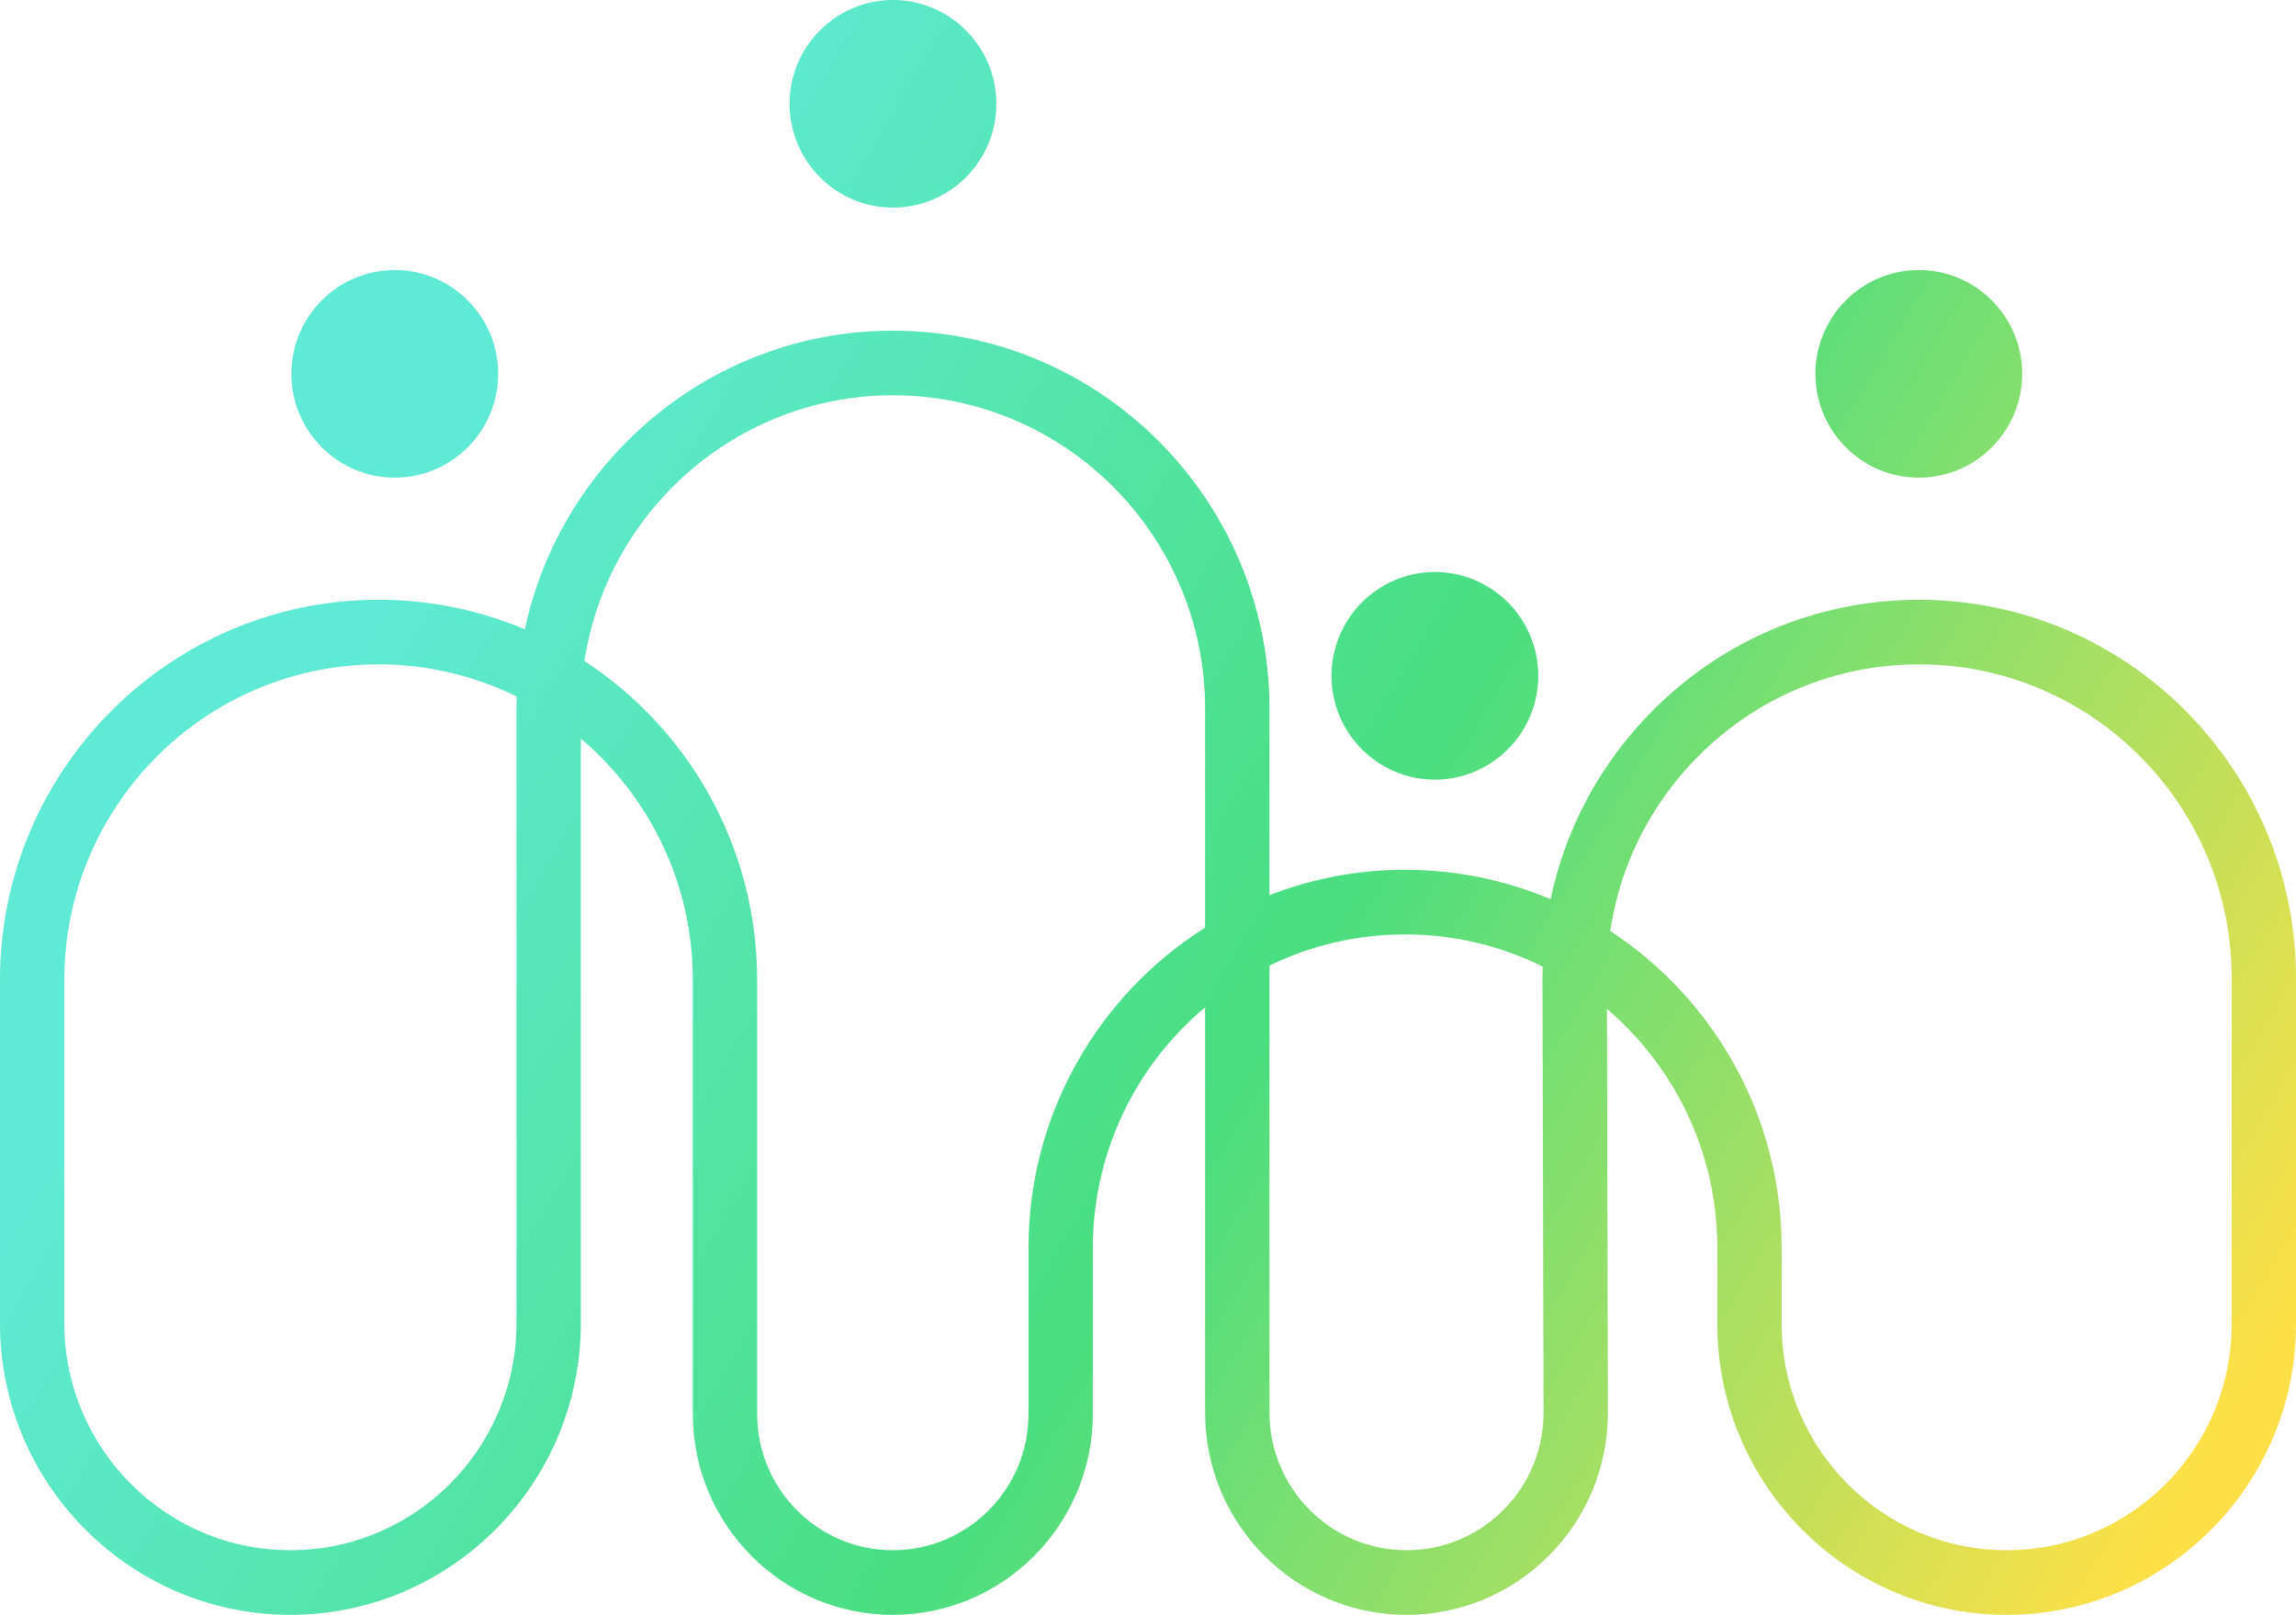
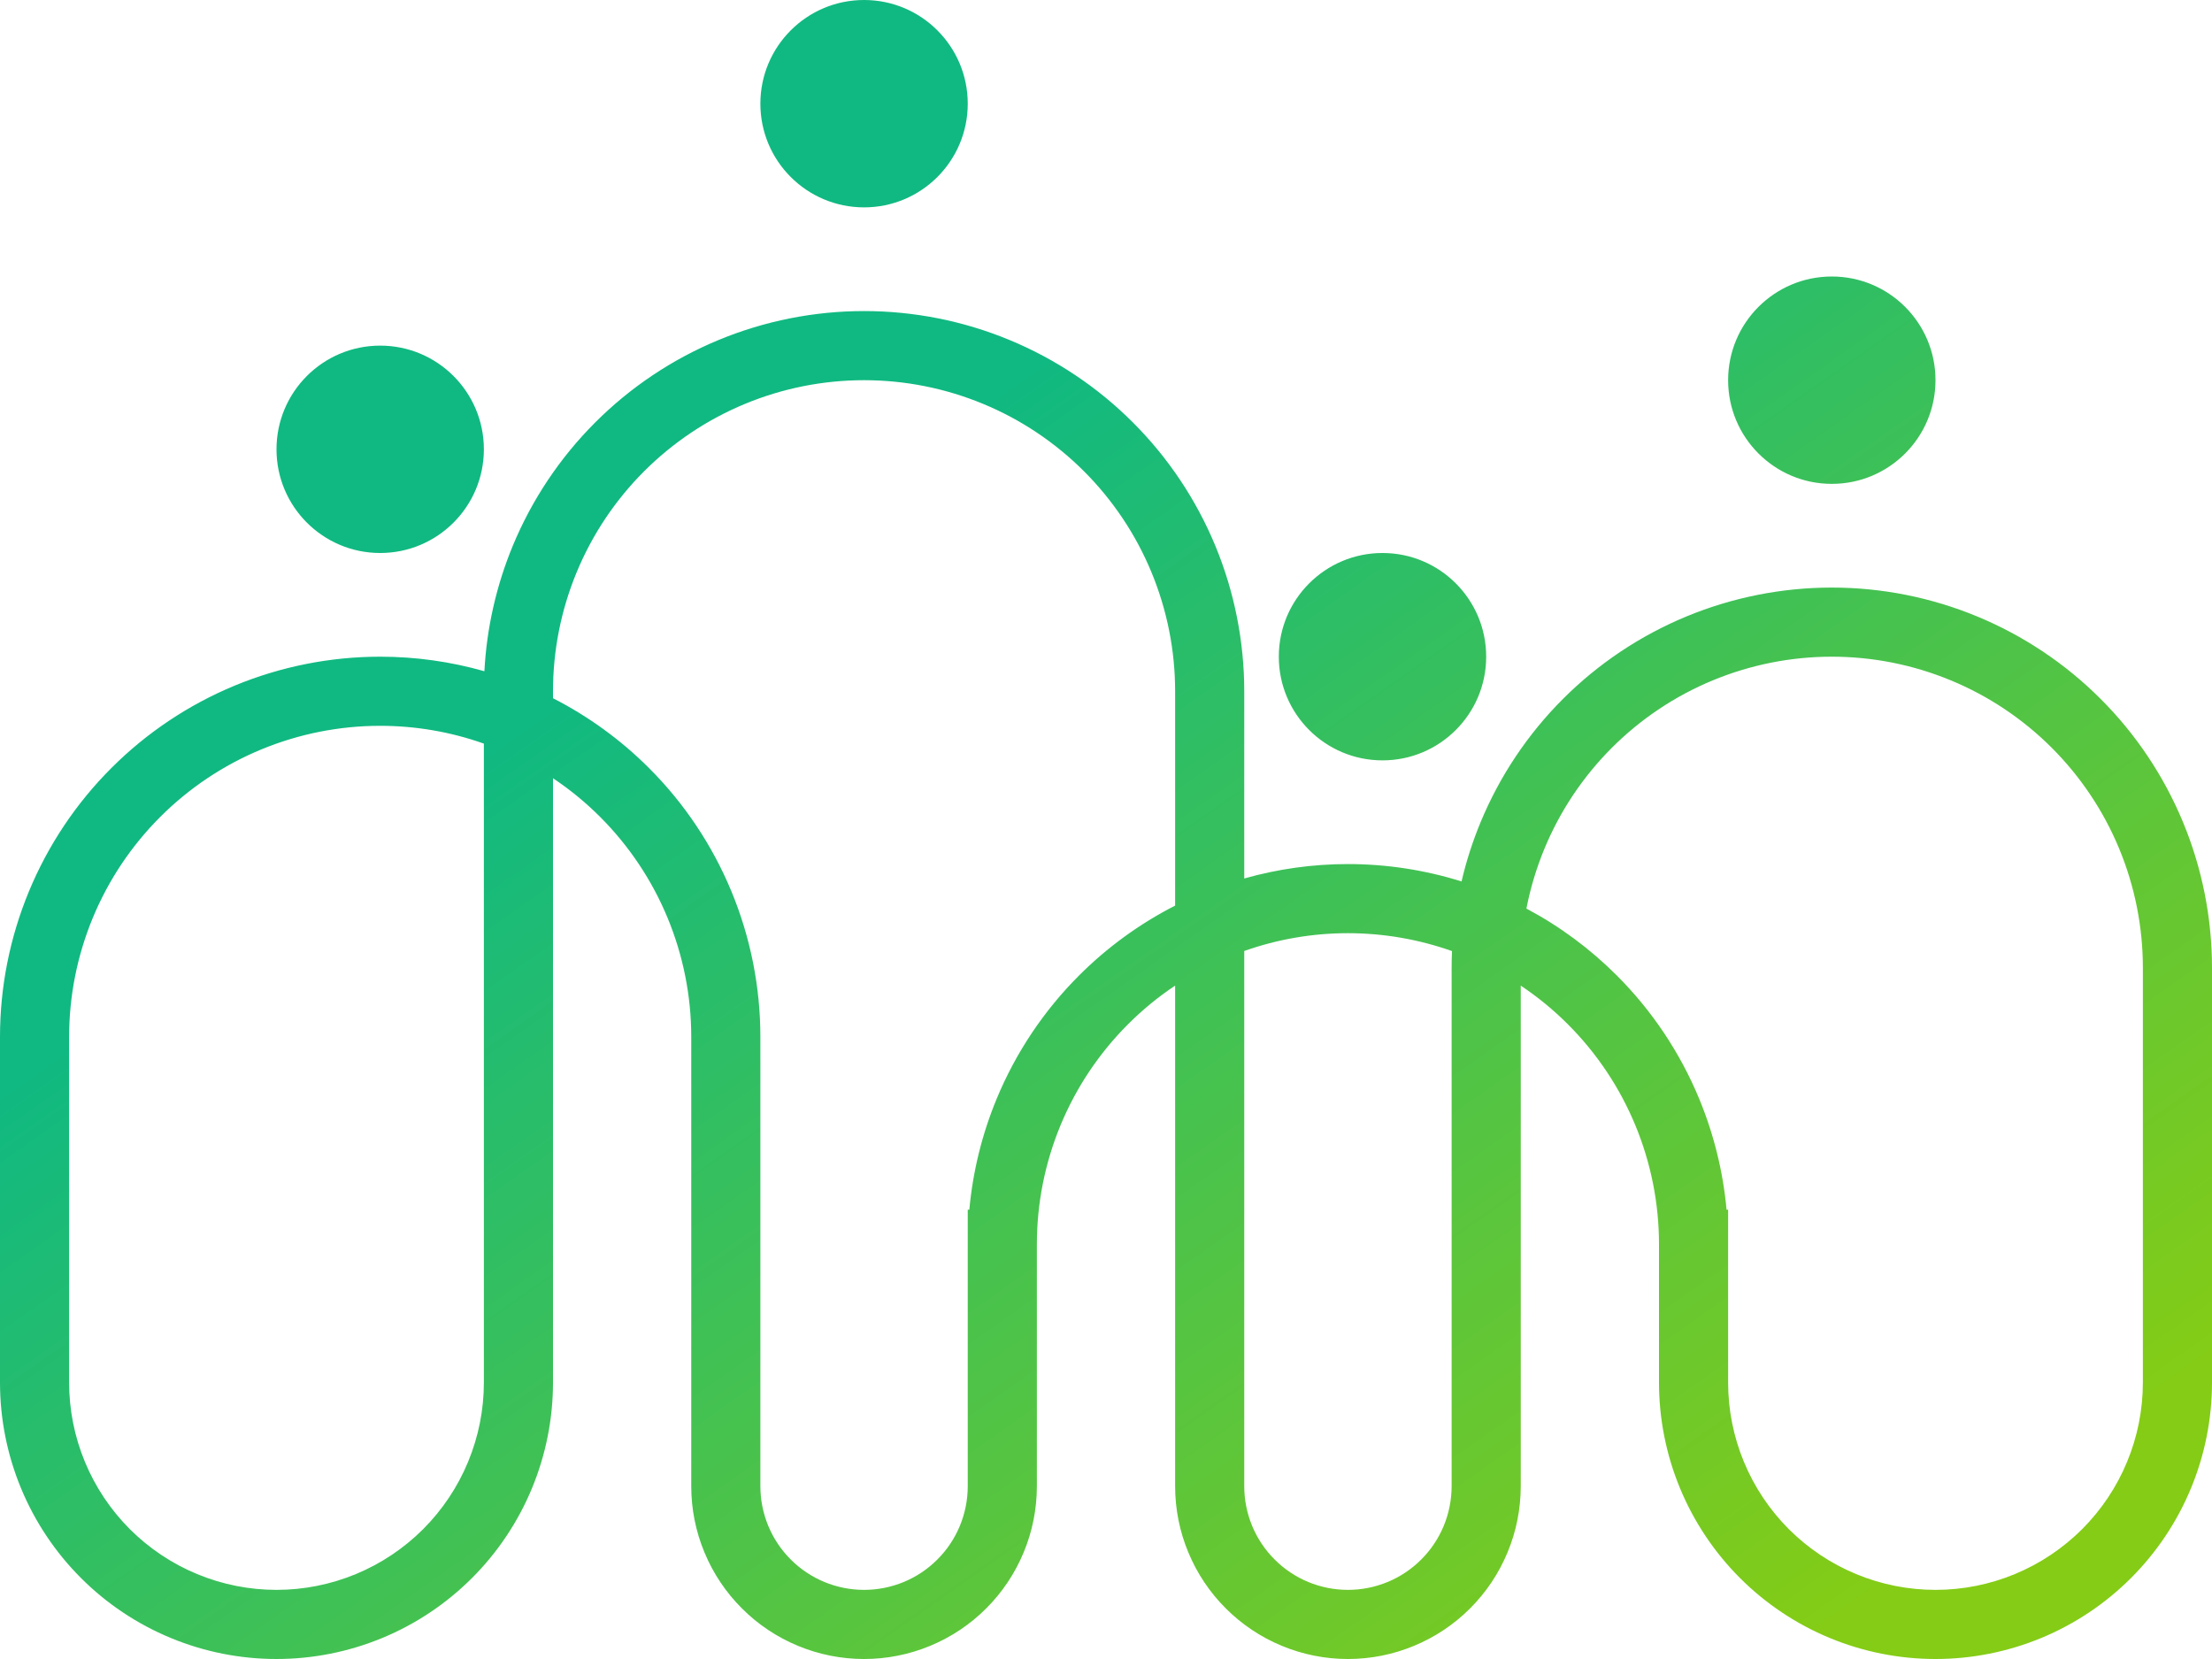
- <svg xmlns="http://www.w3.org/2000/svg" width="64" height="45" viewBox="0 0 64 45" fill="none">
-   <path d="M24.891 5.786C26.48 5.786 27.773 4.488 27.773 2.893C27.773 1.298 26.48 1.94308e-07 24.891 1.94308e-07C23.302 1.94308e-07 22.009 1.298 22.009 2.893C22.009 4.488 23.302 5.786 24.891 5.786ZM62.207 27.256C62.207 22.436 58.3 18.514 53.499 18.514C51.163 18.514 48.975 19.426 47.331 21.081C46.002 22.418 45.157 24.111 44.885 25.944C47.759 27.826 49.663 31.082 49.663 34.776V36.904C49.663 40.375 52.476 43.2 55.935 43.2C59.393 43.2 62.207 40.375 62.207 36.904V27.256ZM43.026 39.355L42.996 27.277C42.996 27.162 42.998 27.048 43.001 26.934C41.843 26.361 40.542 26.039 39.166 26.039C37.812 26.039 36.529 26.351 35.386 26.907V39.365C35.386 41.48 37.099 43.2 39.206 43.2C40.228 43.2 41.188 42.8 41.91 42.074C42.632 41.347 43.029 40.382 43.026 39.355ZM33.592 19.749C33.592 14.934 29.689 11.015 24.892 11.015C20.544 11.015 16.93 14.233 16.291 18.421C19.187 20.311 21.105 23.588 21.105 27.307V39.404C21.105 41.497 22.802 43.2 24.887 43.2C26.973 43.2 28.669 41.497 28.669 39.404V34.776C28.669 31.02 30.637 27.716 33.592 25.85V19.749ZM14.402 19.41C13.24 18.837 11.933 18.514 10.553 18.514C5.723 18.514 1.793 22.459 1.793 27.307V36.874C1.793 40.362 4.62 43.2 8.095 43.2C11.57 43.2 14.397 40.362 14.397 36.874V19.749C14.397 19.636 14.399 19.523 14.402 19.41V19.41ZM64 27.256V36.904C64 41.368 60.382 45 55.935 45C51.488 45 47.87 41.368 47.87 36.904V34.776C47.87 32.109 46.673 29.718 44.792 28.114L44.82 39.351C44.823 40.859 44.241 42.277 43.18 43.345C42.119 44.412 40.707 45 39.206 45C36.111 45 33.592 42.472 33.592 39.365V28.07C31.68 29.674 30.462 32.085 30.462 34.776V39.404C30.462 42.489 27.961 45 24.887 45C21.813 45 19.312 42.489 19.312 39.404V27.307C19.312 24.612 18.098 22.197 16.19 20.582V36.874C16.19 41.355 12.559 45 8.095 45C3.632 45 0 41.355 0 36.874V27.307C0 21.466 4.734 16.714 10.553 16.714C11.997 16.714 13.375 17.007 14.63 17.537C15.645 12.787 19.86 9.215 24.891 9.215C30.678 9.215 35.386 13.941 35.386 19.749V24.946C36.559 24.489 37.834 24.239 39.165 24.239C40.603 24.239 41.974 24.53 43.222 25.058C43.636 23.085 44.609 21.271 46.061 19.809C48.045 17.814 50.684 16.714 53.492 16.714C59.289 16.714 64 21.443 64 27.256V27.256ZM11.004 13.311C12.593 13.311 13.886 12.013 13.886 10.418C13.886 8.823 12.593 7.525 11.004 7.525C9.415 7.525 8.122 8.823 8.122 10.418C8.122 12.013 9.415 13.311 11.004 13.311V13.311ZM53.486 13.311C55.075 13.311 56.368 12.013 56.368 10.418C56.368 8.823 55.075 7.525 53.486 7.525C51.897 7.525 50.604 8.823 50.604 10.418C50.604 12.013 51.897 13.311 53.486 13.311V13.311ZM37.115 18.833C37.115 17.238 38.407 15.94 39.997 15.94C41.586 15.94 42.879 17.238 42.879 18.833C42.879 20.428 41.586 21.726 39.997 21.726C38.407 21.726 37.115 20.428 37.115 18.833Z" fill="url(#paint0_linear_507_3937)" />
+ <svg xmlns="http://www.w3.org/2000/svg" width="64" height="48" viewBox="0 0 64 48" fill="none">
+   <path fill-rule="evenodd" clip-rule="evenodd" d="M28 3C28 4.657 26.657 6 25 6C23.343 6 22 4.657 22 3C22 1.343 23.343 0 25 0C26.657 0 28 1.343 28 3ZM18.778 22.222C17.962 21.406 17.024 20.725 16 20.202L16 20C16 18.818 16.233 17.648 16.685 16.556C17.137 15.464 17.8 14.472 18.636 13.636C19.472 12.8 20.464 12.137 21.556 11.685C22.648 11.233 23.818 11 25 11C26.182 11 27.352 11.233 28.444 11.685C29.536 12.137 30.528 12.8 31.364 13.636C32.2 14.472 32.863 15.464 33.315 16.556C33.767 17.648 34 18.818 34 20V26.202C32.975 26.725 32.038 27.406 31.222 28.222C30.2 29.243 29.39 30.456 28.837 31.791C28.413 32.816 28.146 33.898 28.046 35H28V36V43C28 43.394 27.922 43.784 27.772 44.148C27.621 44.512 27.4 44.843 27.121 45.121C26.843 45.4 26.512 45.621 26.148 45.772C25.784 45.922 25.394 46 25 46C24.606 46 24.216 45.922 23.852 45.772C23.488 45.621 23.157 45.4 22.879 45.121C22.6 44.843 22.379 44.512 22.228 44.148C22.078 43.784 22 43.394 22 43L22 30C22 28.555 21.715 27.125 21.163 25.791C20.61 24.456 19.8 23.243 18.778 22.222ZM36 25.417V20C36 18.555 35.715 17.125 35.163 15.79C34.61 14.456 33.8 13.243 32.778 12.222C31.757 11.2 30.544 10.39 29.209 9.837C27.875 9.285 26.445 9 25 9C23.555 9 22.125 9.285 20.791 9.837C19.456 10.39 18.243 11.2 17.222 12.222C16.2 13.243 15.39 14.456 14.837 15.79C14.358 16.947 14.081 18.174 14.015 19.421C13.037 19.142 12.022 19 11 19C9.555 19 8.125 19.285 6.79 19.837C5.456 20.39 4.243 21.2 3.222 22.222C2.2 23.243 1.39 24.456 0.837 25.791C0.285 27.125 0 28.555 0 30V40C0 41.051 0.207 42.091 0.609 43.062C1.011 44.032 1.6 44.914 2.343 45.657C3.086 46.4 3.968 46.989 4.939 47.391C5.909 47.793 6.949 48 8 48C9.051 48 10.091 47.793 11.062 47.391C12.032 46.989 12.914 46.4 13.657 45.657C14.4 44.914 14.989 44.032 15.391 43.062C15.793 42.091 16 41.051 16 40V22.517C16.489 22.843 16.946 23.218 17.364 23.636C18.2 24.472 18.863 25.464 19.315 26.556C19.767 27.648 20 28.818 20 30L20 43C20 43.657 20.129 44.307 20.381 44.913C20.632 45.52 21 46.071 21.465 46.535C21.929 47 22.48 47.368 23.087 47.619C23.693 47.871 24.343 48 25 48C25.657 48 26.307 47.871 26.913 47.619C27.52 47.368 28.071 47 28.535 46.535C29 46.071 29.368 45.52 29.619 44.913C29.871 44.307 30 43.657 30 43V36C30 34.818 30.233 33.648 30.685 32.556C31.137 31.464 31.8 30.472 32.636 29.636C33.054 29.218 33.511 28.843 34 28.517V43C34 43.657 34.129 44.307 34.381 44.913C34.632 45.52 35 46.071 35.465 46.535C35.929 47 36.48 47.368 37.087 47.619C37.693 47.871 38.343 48 39 48C39.657 48 40.307 47.871 40.913 47.619C41.52 47.368 42.071 47 42.535 46.535C43 46.071 43.368 45.52 43.619 44.913C43.871 44.307 44 43.657 44 43V28.517C44.489 28.843 44.946 29.218 45.364 29.636C46.2 30.472 46.863 31.464 47.315 32.556C47.767 33.648 48 34.818 48 36V40C48 41.051 48.207 42.091 48.609 43.062C49.011 44.032 49.6 44.914 50.343 45.657C51.086 46.4 51.968 46.989 52.938 47.391C53.909 47.793 54.949 48 56 48C57.051 48 58.091 47.793 59.062 47.391C60.032 46.989 60.914 46.4 61.657 45.657C62.4 44.914 62.989 44.032 63.391 43.062C63.793 42.091 64 41.051 64 40V28C64 26.555 63.715 25.125 63.163 23.791C62.61 22.456 61.8 21.243 60.778 20.222C59.757 19.2 58.544 18.39 57.209 17.837C55.875 17.285 54.444 17 53 17C51.556 17 50.125 17.285 48.791 17.837C47.456 18.39 46.243 19.2 45.222 20.222C44.2 21.243 43.39 22.456 42.837 23.791C42.607 24.346 42.423 24.919 42.287 25.503C41.225 25.17 40.117 25 39 25C37.983 25 36.974 25.141 36 25.417ZM62 28C62 26.818 61.767 25.648 61.315 24.556C60.863 23.464 60.2 22.472 59.364 21.636C58.528 20.8 57.536 20.137 56.444 19.685C55.352 19.233 54.182 19 53 19C51.818 19 50.648 19.233 49.556 19.685C48.464 20.137 47.472 20.8 46.636 21.636C45.8 22.472 45.137 23.464 44.685 24.556C44.453 25.116 44.279 25.696 44.164 26.288C45.125 26.798 46.006 27.45 46.778 28.222C47.8 29.243 48.61 30.456 49.163 31.791C49.587 32.816 49.854 33.898 49.955 35H50V36V40C50 40.788 50.155 41.568 50.457 42.296C50.758 43.024 51.2 43.685 51.757 44.243C52.315 44.8 52.976 45.242 53.704 45.543C54.432 45.845 55.212 46 56 46C56.788 46 57.568 45.845 58.296 45.543C59.024 45.242 59.685 44.8 60.243 44.243C60.8 43.685 61.242 43.024 61.543 42.296C61.845 41.568 62 40.788 62 40V28ZM42 28C42 27.839 42.004 27.679 42.011 27.518C41.045 27.176 40.027 27 39 27C37.977 27 36.962 27.174 36 27.515V43C36 43.394 36.078 43.784 36.228 44.148C36.379 44.512 36.6 44.843 36.879 45.121C37.157 45.4 37.488 45.621 37.852 45.772C38.216 45.922 38.606 46 39 46C39.394 46 39.784 45.922 40.148 45.772C40.512 45.621 40.843 45.4 41.121 45.121C41.4 44.843 41.621 44.512 41.772 44.148C41.922 43.784 42 43.394 42 43V28ZM14 21.515V40C14 40.788 13.845 41.568 13.543 42.296C13.242 43.024 12.8 43.685 12.243 44.243C11.685 44.8 11.024 45.242 10.296 45.543C9.568 45.845 8.788 46 8 46C7.212 46 6.432 45.845 5.704 45.543C4.976 45.242 4.315 44.8 3.757 44.243C3.2 43.685 2.758 43.024 2.457 42.296C2.155 41.568 2 40.788 2 40L2 30C2 28.818 2.233 27.648 2.685 26.556C3.137 25.464 3.8 24.472 4.636 23.636C5.472 22.8 6.464 22.137 7.556 21.685C8.648 21.233 9.818 21 11 21C12.023 21 13.038 21.174 14 21.515ZM11 16C12.657 16 14 14.657 14 13C14 11.343 12.657 10 11 10C9.343 10 8 11.343 8 13C8 14.657 9.343 16 11 16ZM43 19C43 20.657 41.657 22 40 22C38.343 22 37 20.657 37 19C37 17.343 38.343 16 40 16C41.657 16 43 17.343 43 19ZM53 14C54.657 14 56 12.657 56 11C56 9.343 54.657 8 53 8C51.343 8 50 9.343 50 11C50 12.657 51.343 14 53 14Z" fill="url(#paint0_linear_828_4561)" />
  <defs>
-     <linearGradient id="paint0_linear_507_3937" x1="1.905" y1="9.328" x2="59.572" y2="43.736" gradientUnits="userSpaceOnUse">
-       <stop offset="0.172" stop-color="#5EEAD4" />
-       <stop offset="0.573" stop-color="#4ADE80" />
-       <stop offset="1" stop-color="#FDE047" />
+     <linearGradient id="paint0_linear_828_4561" x1="11.789" y1="-7.23683e-07" x2="47.523" y2="50.822" gradientUnits="userSpaceOnUse">
+       <stop offset="0.307" stop-color="#10B981" />
+       <stop offset="1" stop-color="#84CC16" />
    </linearGradient>
  </defs>
</svg>
